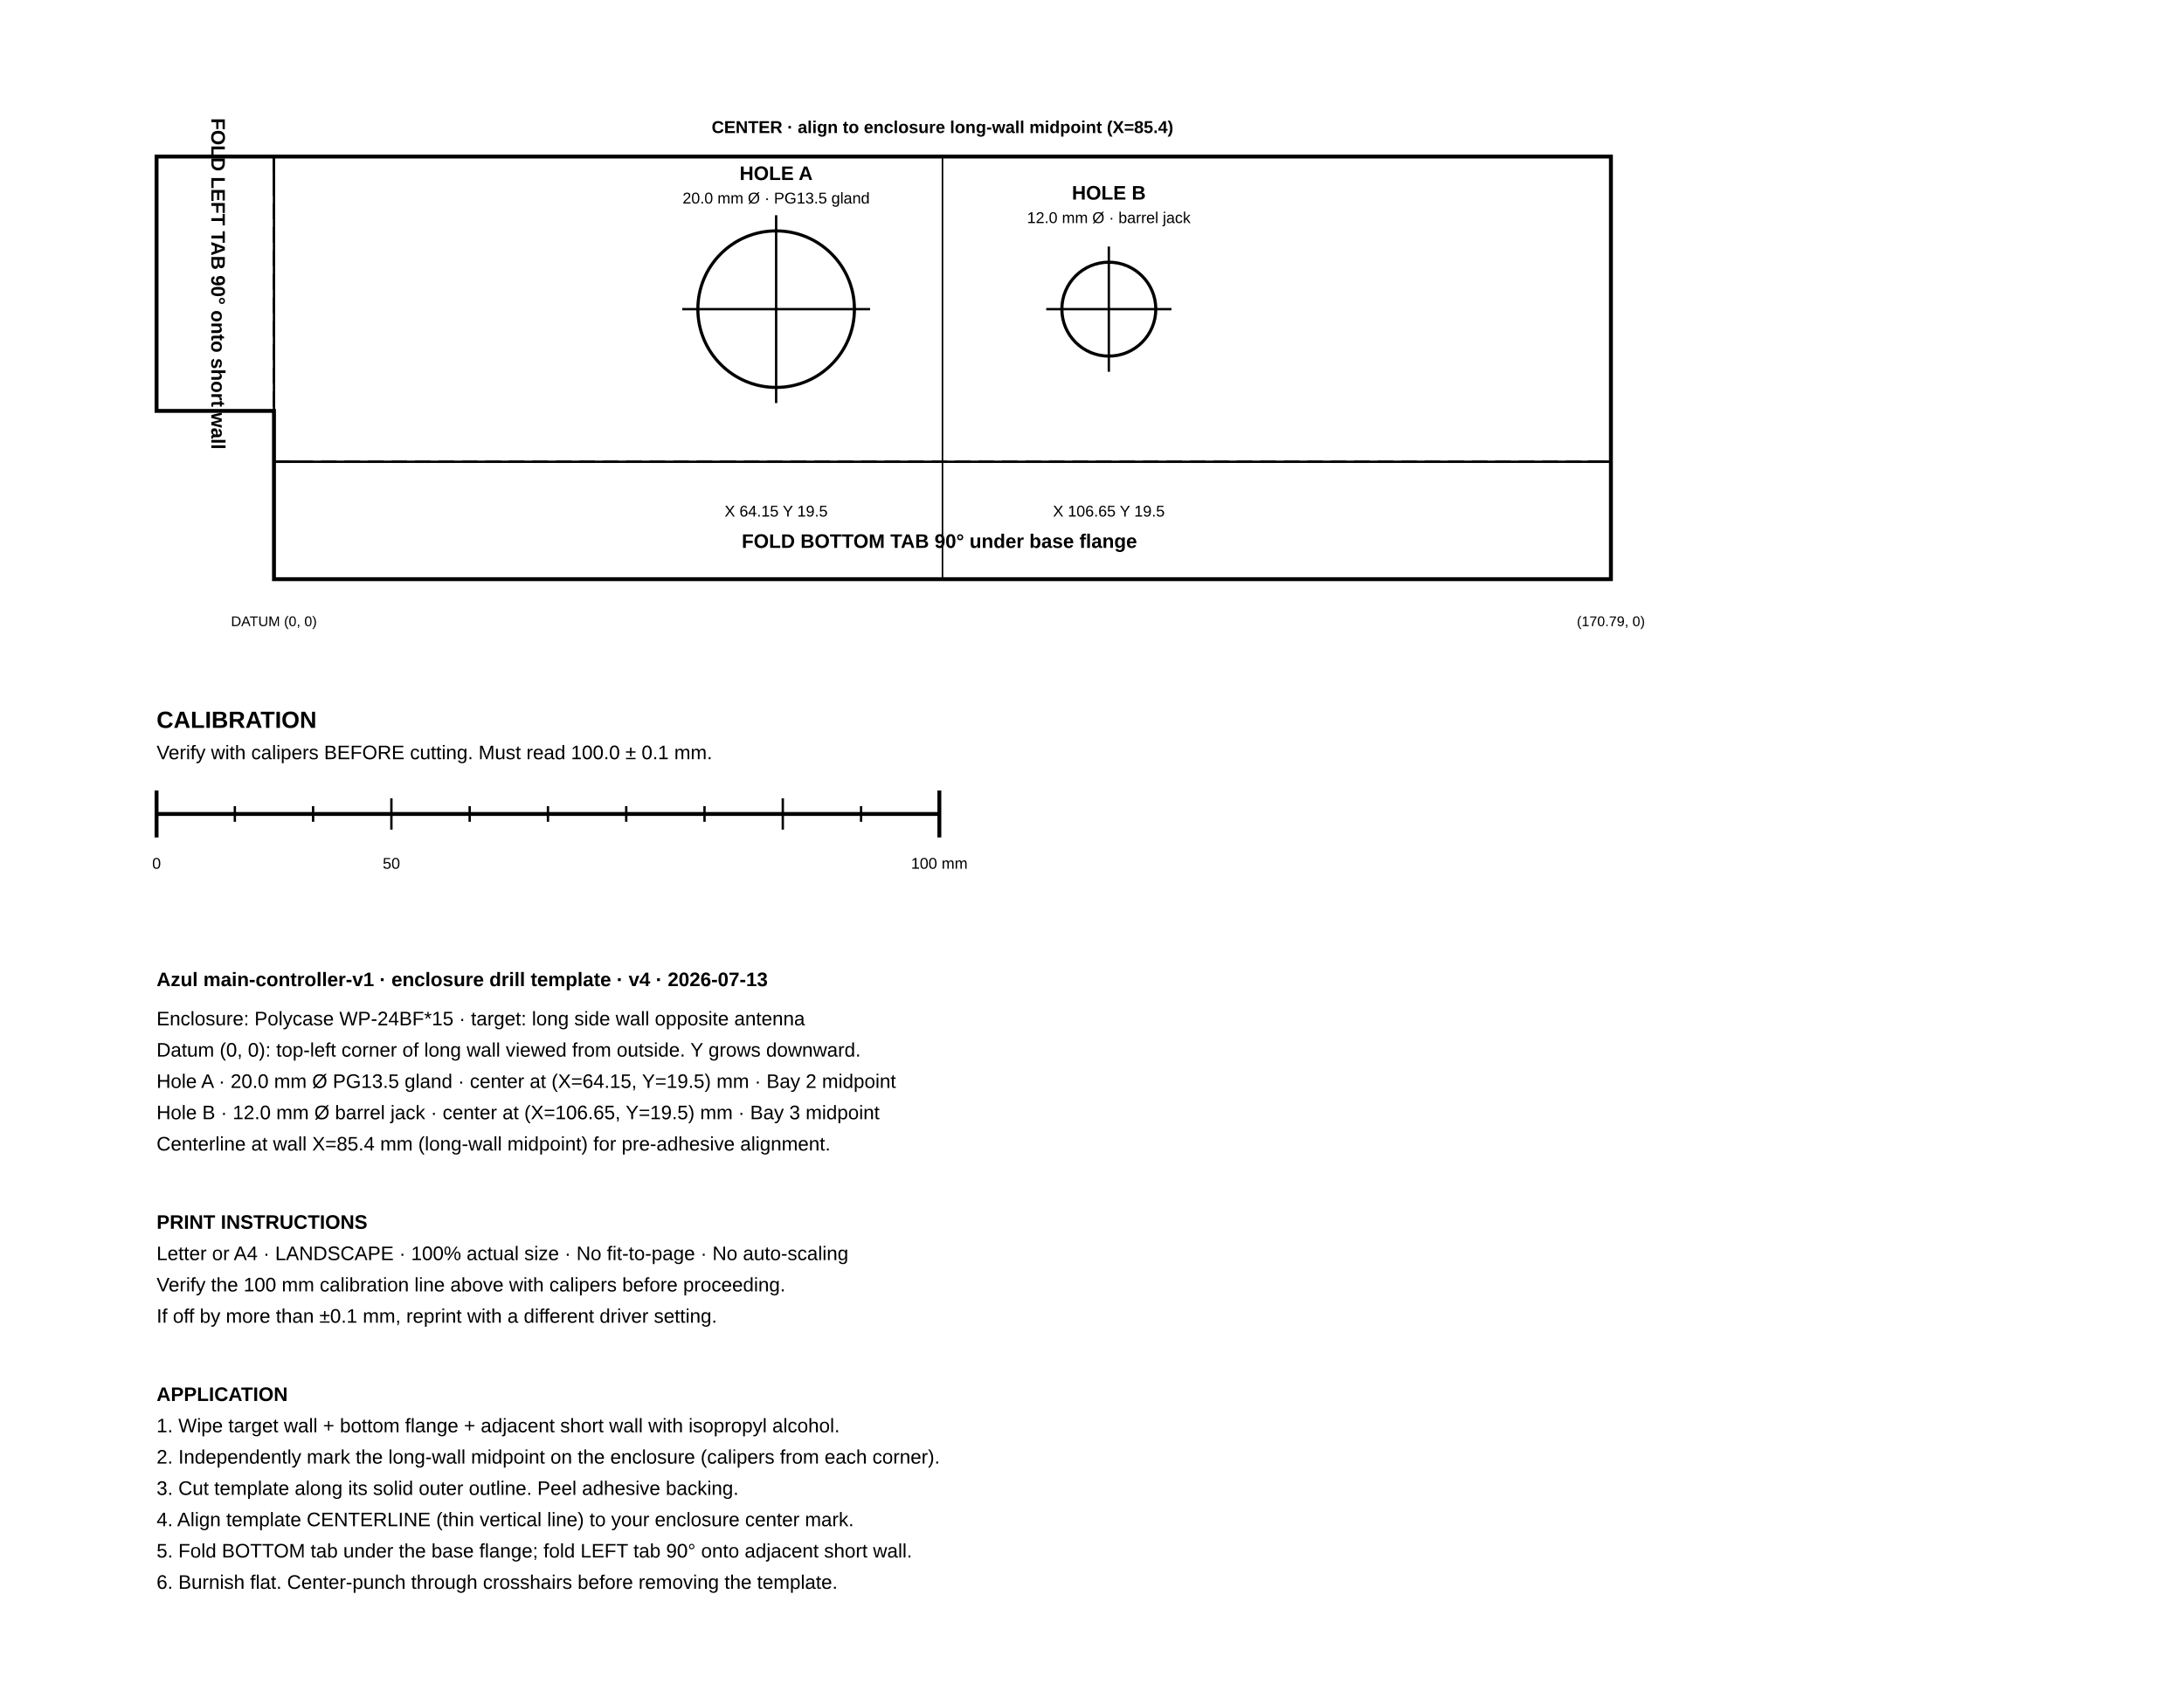
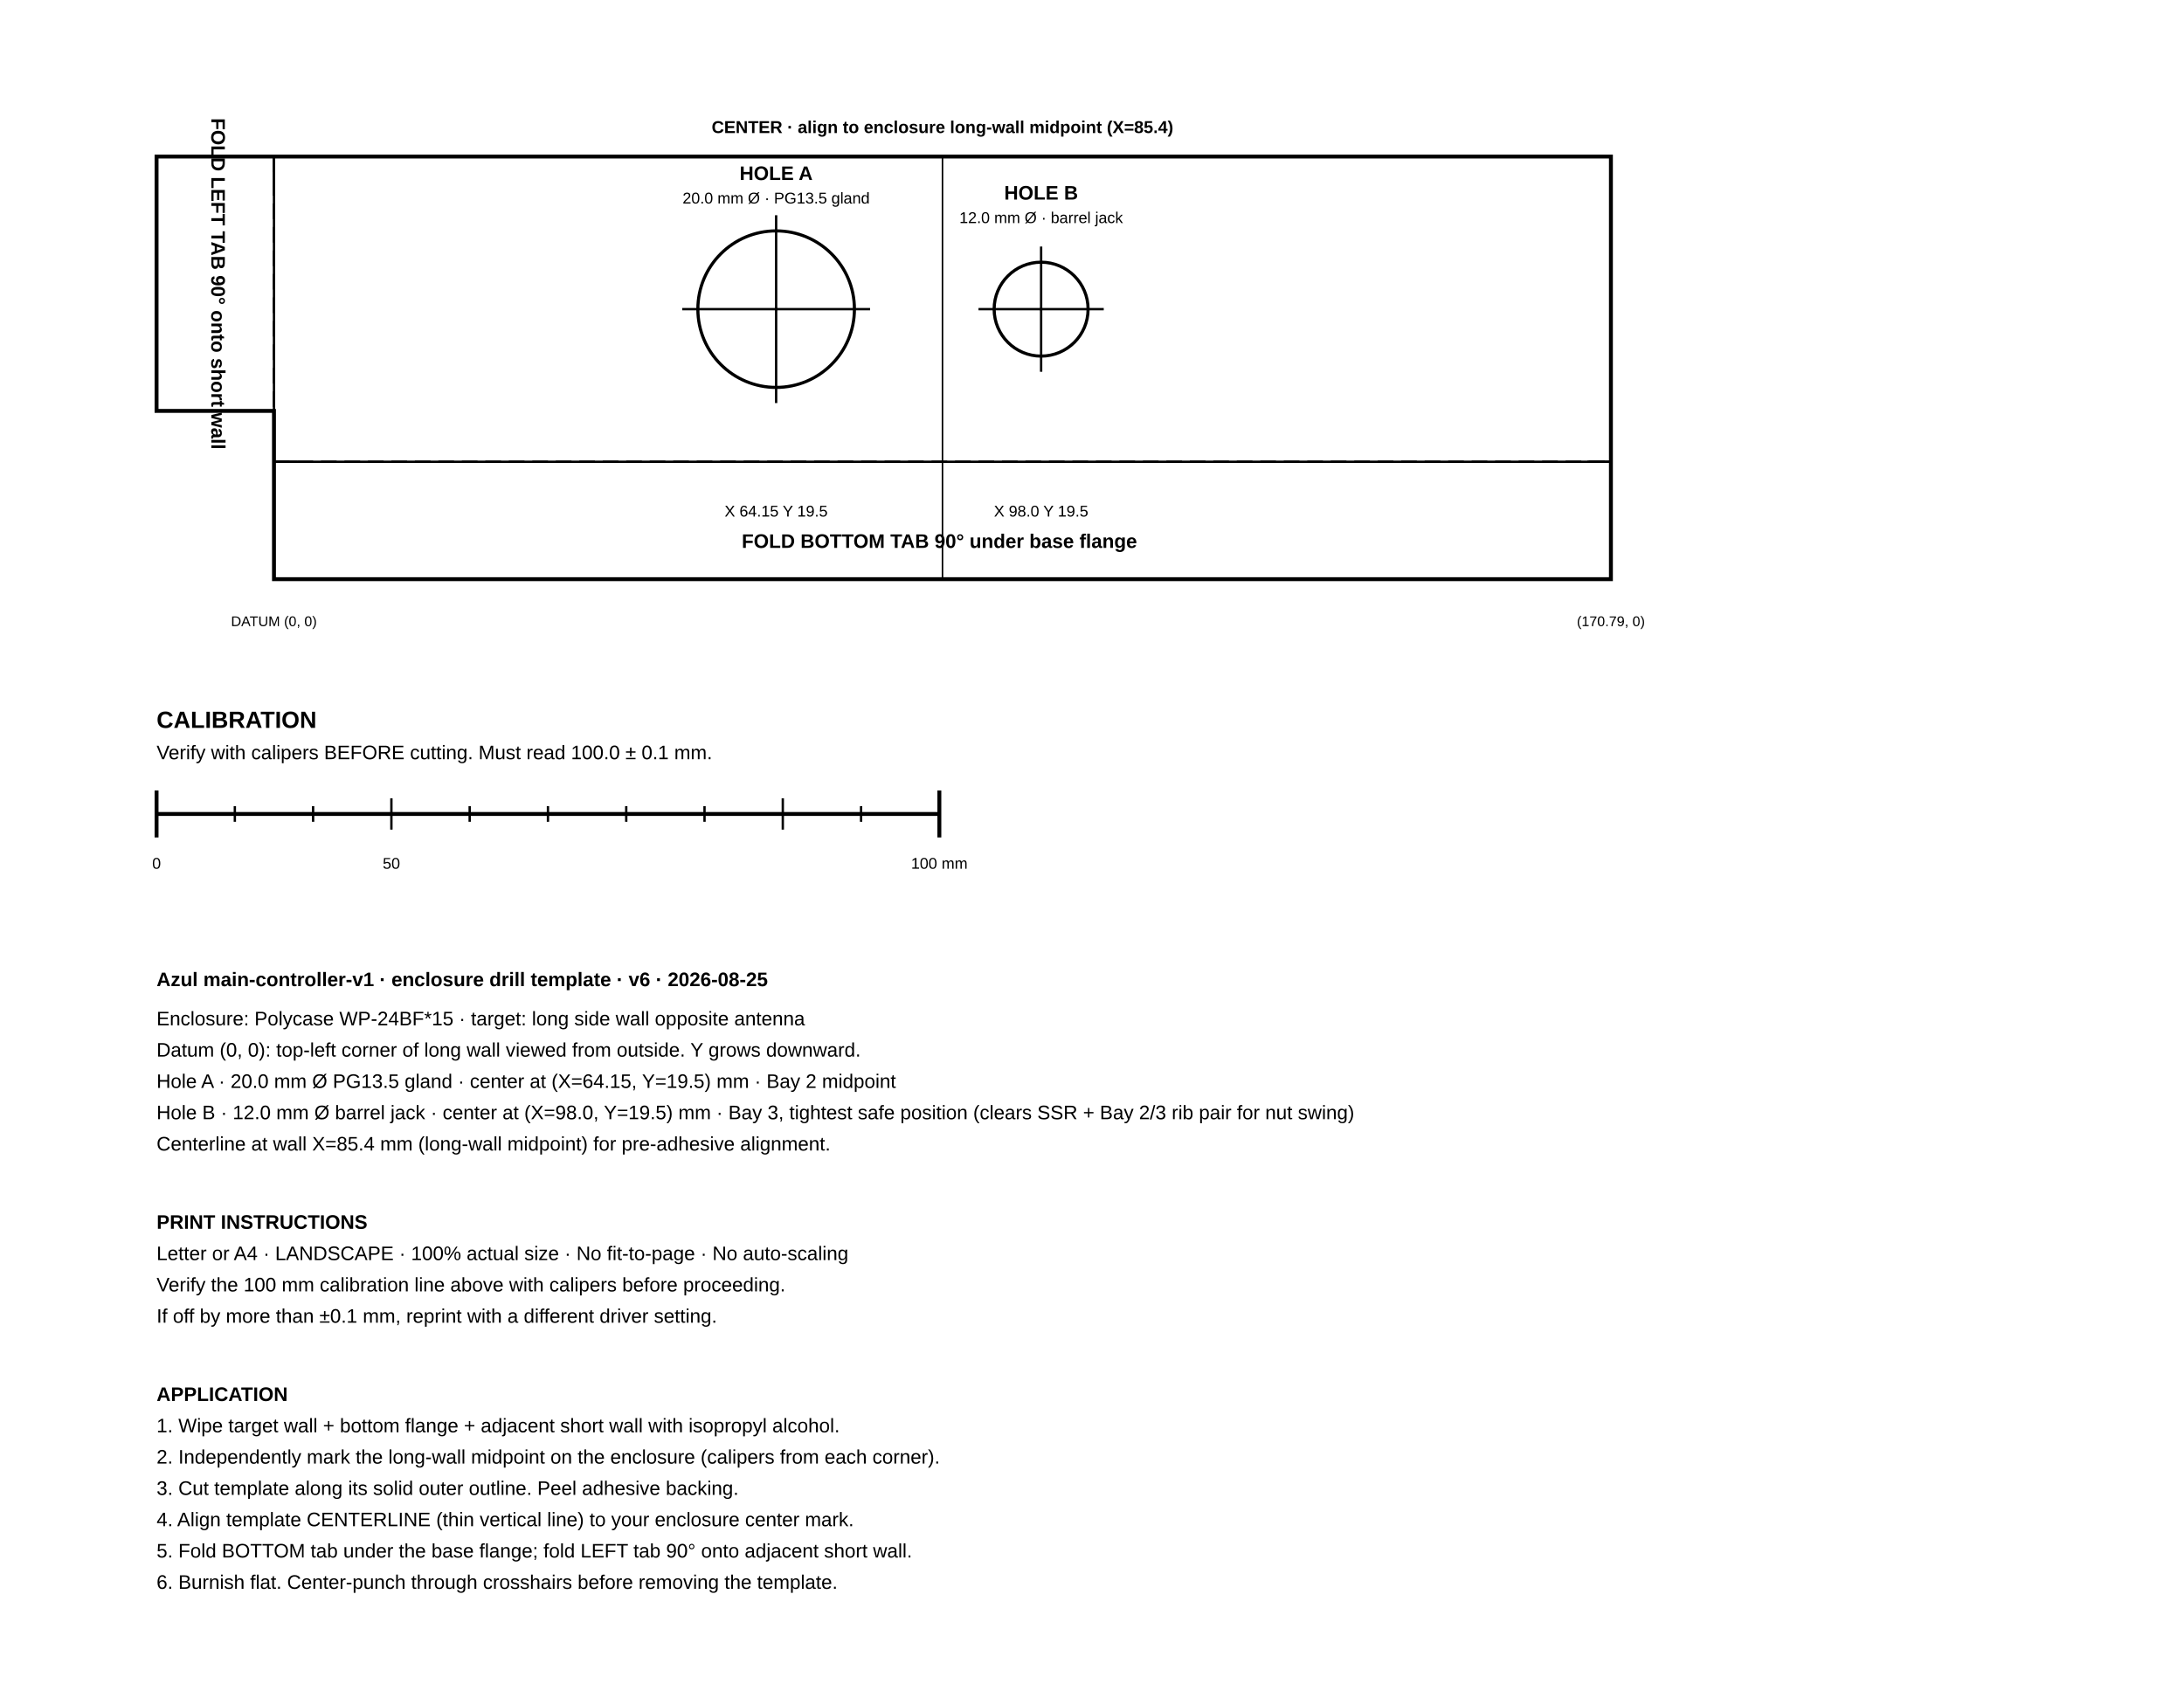
<svg xmlns="http://www.w3.org/2000/svg" width="279mm" height="216mm" viewBox="0 0 279 216" font-family="Arial, Helvetica, sans-serif">
  <path d="M 20 20 L 205.79 20 L 205.79 74 L 35 74 L 35 52.5 L 20 52.5 Z" fill="none" stroke="black" stroke-width="0.5" />
  <line x1="35" y1="59" x2="205.79" y2="59" stroke="black" stroke-width="0.3" stroke-dasharray="2,1" />
  <line x1="35" y1="20" x2="35" y2="52.5" stroke="black" stroke-width="0.3" stroke-dasharray="2,1" />
  <rect x="35" y="20" width="170.79" height="39" fill="none" stroke="black" stroke-width="0.3" />
  <text x="120" y="70" font-size="2.5" text-anchor="middle" font-weight="bold">
    FOLD BOTTOM TAB 90° under base flange
  </text>
  <text x="27" y="36.25" font-size="2.5" text-anchor="middle" font-weight="bold" transform="rotate(90 27 36.25)">
    FOLD LEFT TAB 90° onto short wall
  </text>
  <g stroke="black" stroke-width="0.3">
    <line x1="35" y1="20" x2="38" y2="20" />
    <line x1="35" y1="20" x2="35" y2="23" />
    <line x1="205.79" y1="20" x2="202.79" y2="20" />
    <line x1="205.79" y1="20" x2="205.79" y2="23" />
    <line x1="35" y1="59" x2="38" y2="59" />
    <line x1="35" y1="59" x2="35" y2="56" />
    <line x1="205.79" y1="59" x2="202.79" y2="59" />
    <line x1="205.79" y1="59" x2="205.79" y2="56" />
  </g>
  <line x1="120.4" y1="20" x2="120.4" y2="74" stroke="black" stroke-width="0.2" />
  <text x="120.4" y="17" font-size="2.2" text-anchor="middle" font-weight="bold">
    CENTER · align to enclosure long-wall midpoint (X=85.4)
  </text>
  <circle cx="99.15" cy="39.5" r="10" fill="none" stroke="black" stroke-width="0.4" />
  <line x1="87.15" y1="39.5" x2="111.15" y2="39.5" stroke="black" stroke-width="0.3" />
  <line x1="99.15" y1="27.5" x2="99.15" y2="51.5" stroke="black" stroke-width="0.3" />
  <circle cx="99.15" cy="39.5" r="0.2" fill="black" />
  <text x="99.15" y="23" font-size="2.5" text-anchor="middle" font-weight="bold">
    HOLE A
  </text>
  <text x="99.15" y="26" font-size="2" text-anchor="middle">
    20.0 mm Ø · PG13.5 gland
  </text>
  <text x="99.15" y="66" font-size="2" text-anchor="middle">
    X 64.15  Y 19.5
  </text>
-   <circle cx="141.65" cy="39.5" r="6" fill="none" stroke="black" stroke-width="0.4" />
-   <line x1="133.65" y1="39.5" x2="149.65" y2="39.5" stroke="black" stroke-width="0.3" />
-   <line x1="141.65" y1="31.5" x2="141.65" y2="47.5" stroke="black" stroke-width="0.3" />
-   <circle cx="141.65" cy="39.5" r="0.2" fill="black" />
-   <text x="141.65" y="25.5" font-size="2.5" text-anchor="middle" font-weight="bold">
+   <circle cx="133.0" cy="39.5" r="6" fill="none" stroke="black" stroke-width="0.4" />
+   <line x1="125.0" y1="39.5" x2="141.0" y2="39.5" stroke="black" stroke-width="0.3" />
+   <line x1="133.0" y1="31.5" x2="133.0" y2="47.5" stroke="black" stroke-width="0.3" />
+   <circle cx="133.0" cy="39.5" r="0.2" fill="black" />
+   <text x="133.0" y="25.5" font-size="2.5" text-anchor="middle" font-weight="bold">
    HOLE B
  </text>
-   <text x="141.65" y="28.5" font-size="2" text-anchor="middle">
+   <text x="133.0" y="28.5" font-size="2" text-anchor="middle">
    12.0 mm Ø · barrel jack
  </text>
-   <text x="141.65" y="66" font-size="2" text-anchor="middle">
-     X 106.65  Y 19.5
+   <text x="133.0" y="66" font-size="2" text-anchor="middle">
+     X 98.0  Y 19.5
  </text>
  <text x="35" y="80" font-size="1.8" text-anchor="middle">DATUM (0, 0)</text>
  <text x="205.79" y="80" font-size="1.8" text-anchor="middle">(170.79, 0)</text>
  <text x="20" y="93" font-size="3" font-weight="bold">CALIBRATION</text>
  <text x="20" y="97" font-size="2.5">
    Verify with calipers BEFORE cutting. Must read 100.0 ± 0.1 mm.
  </text>
  <line x1="20" y1="104" x2="120" y2="104" stroke="black" stroke-width="0.5" />
  <line x1="20" y1="101" x2="20" y2="107" stroke="black" stroke-width="0.5" />
  <line x1="120" y1="101" x2="120" y2="107" stroke="black" stroke-width="0.5" />
  <g stroke="black" stroke-width="0.3">
    <line x1="30" y1="103" x2="30" y2="105" />
    <line x1="40" y1="103" x2="40" y2="105" />
    <line x1="50" y1="102" x2="50" y2="106" />
    <line x1="60" y1="103" x2="60" y2="105" />
    <line x1="70" y1="103" x2="70" y2="105" />
    <line x1="80" y1="103" x2="80" y2="105" />
    <line x1="90" y1="103" x2="90" y2="105" />
    <line x1="100" y1="102" x2="100" y2="106" />
    <line x1="110" y1="103" x2="110" y2="105" />
  </g>
  <text x="20" y="111" font-size="2" text-anchor="middle">0</text>
  <text x="50" y="111" font-size="2" text-anchor="middle">50</text>
  <text x="120" y="111" font-size="2" text-anchor="middle">100 mm</text>
  <g font-size="2.5">
    <text x="20" y="126" font-weight="bold">
-       Azul main-controller-v1 · enclosure drill template · v4 · 2026-07-13
+       Azul main-controller-v1 · enclosure drill template · v6 · 2026-08-25
    </text>
    <text x="20" y="131">
      Enclosure: Polycase WP-24BF*15 · target: long side wall opposite antenna
    </text>
    <text x="20" y="135">
      Datum (0, 0): top-left corner of long wall viewed from outside. Y grows downward.
    </text>
    <text x="20" y="139">
      Hole A · 20.0 mm Ø PG13.5 gland · center at (X=64.15, Y=19.5) mm · Bay 2 midpoint
    </text>
    <text x="20" y="143">
-       Hole B · 12.0 mm Ø barrel jack · center at (X=106.65, Y=19.5) mm · Bay 3 midpoint
+       Hole B · 12.0 mm Ø barrel jack · center at (X=98.0, Y=19.5) mm · Bay 3, tightest safe position (clears SSR + Bay 2/3 rib pair for nut swing)
    </text>
    <text x="20" y="147">
      Centerline at wall X=85.4 mm (long-wall midpoint) for pre-adhesive alignment.
    </text>
  </g>
  <g font-size="2.5">
    <text x="20" y="157" font-weight="bold">PRINT INSTRUCTIONS</text>
    <text x="20" y="161">
      Letter or A4 · LANDSCAPE · 100% actual size · No fit-to-page · No auto-scaling
    </text>
    <text x="20" y="165">
      Verify the 100 mm calibration line above with calipers before proceeding.
    </text>
    <text x="20" y="169">
      If off by more than ±0.1 mm, reprint with a different driver setting.
    </text>
  </g>
  <g font-size="2.5">
    <text x="20" y="179" font-weight="bold">APPLICATION</text>
    <text x="20" y="183">
      1. Wipe target wall + bottom flange + adjacent short wall with isopropyl alcohol.
    </text>
    <text x="20" y="187">
      2. Independently mark the long-wall midpoint on the enclosure (calipers from each corner).
    </text>
    <text x="20" y="191">
      3. Cut template along its solid outer outline. Peel adhesive backing.
    </text>
    <text x="20" y="195">
      4. Align template CENTERLINE (thin vertical line) to your enclosure center mark.
    </text>
    <text x="20" y="199">
      5. Fold BOTTOM tab under the base flange; fold LEFT tab 90° onto adjacent short wall.
    </text>
    <text x="20" y="203">
      6. Burnish flat. Center-punch through crosshairs before removing the template.
    </text>
  </g>
</svg>
